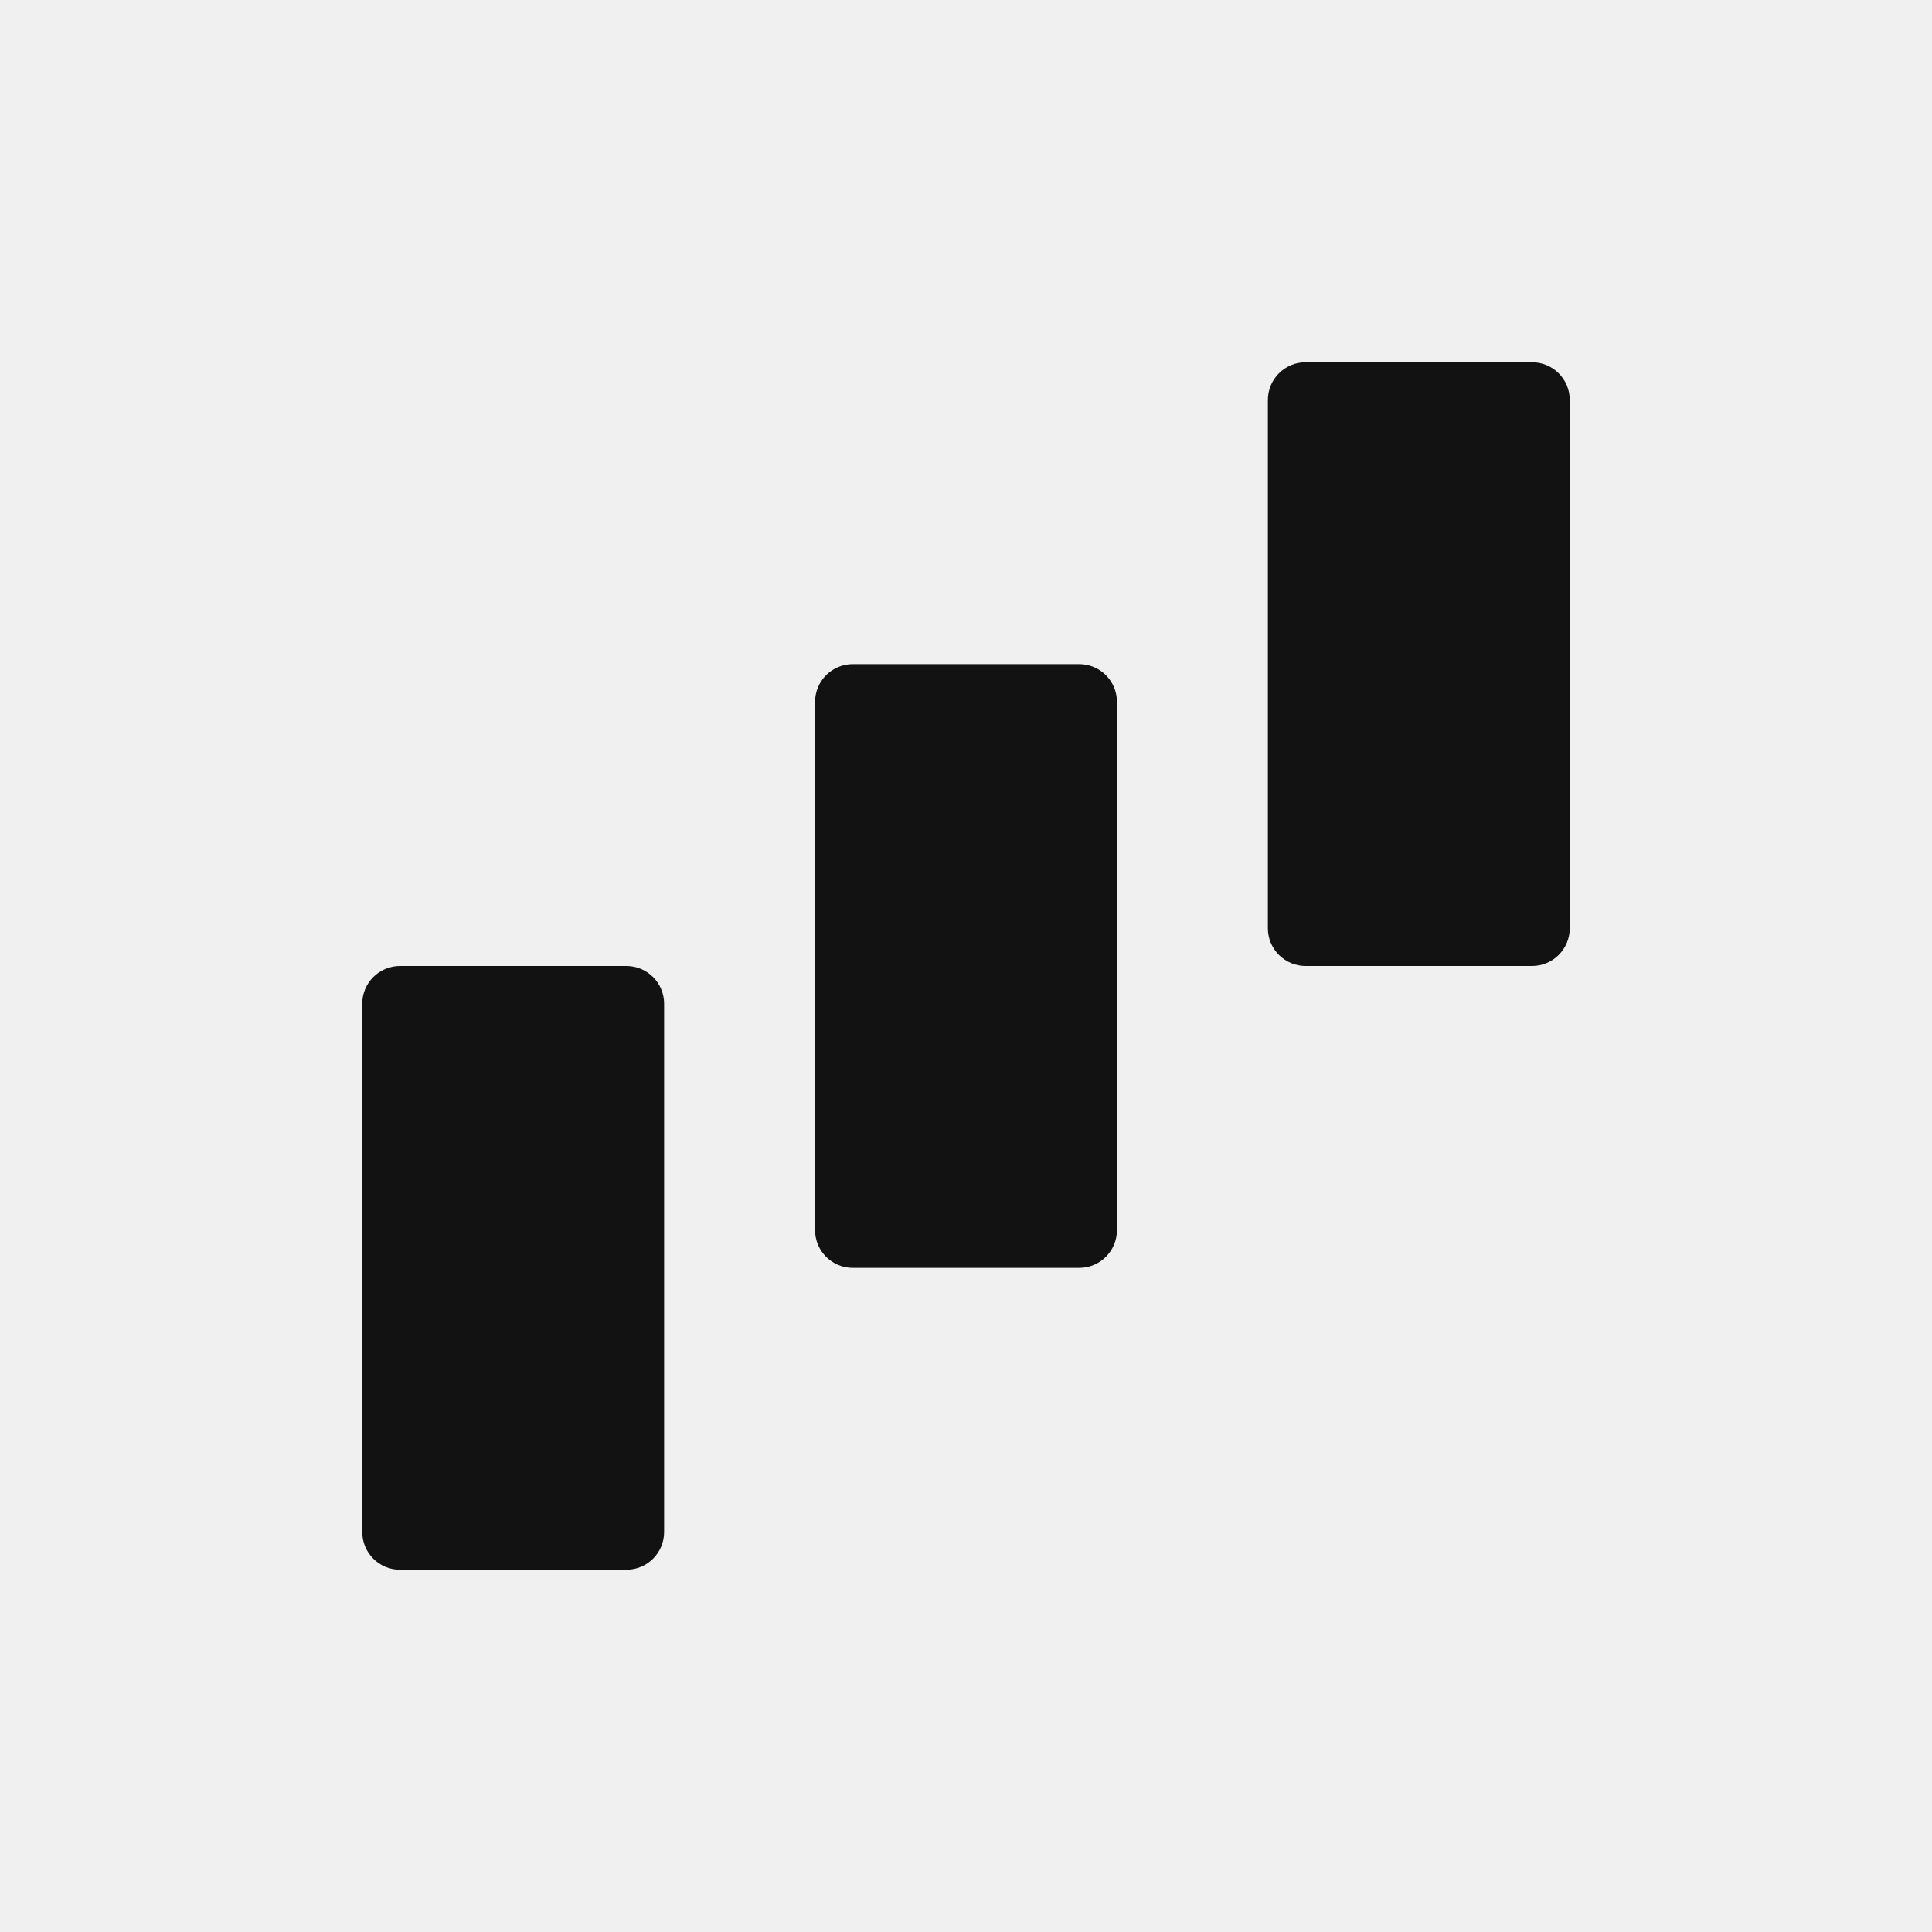
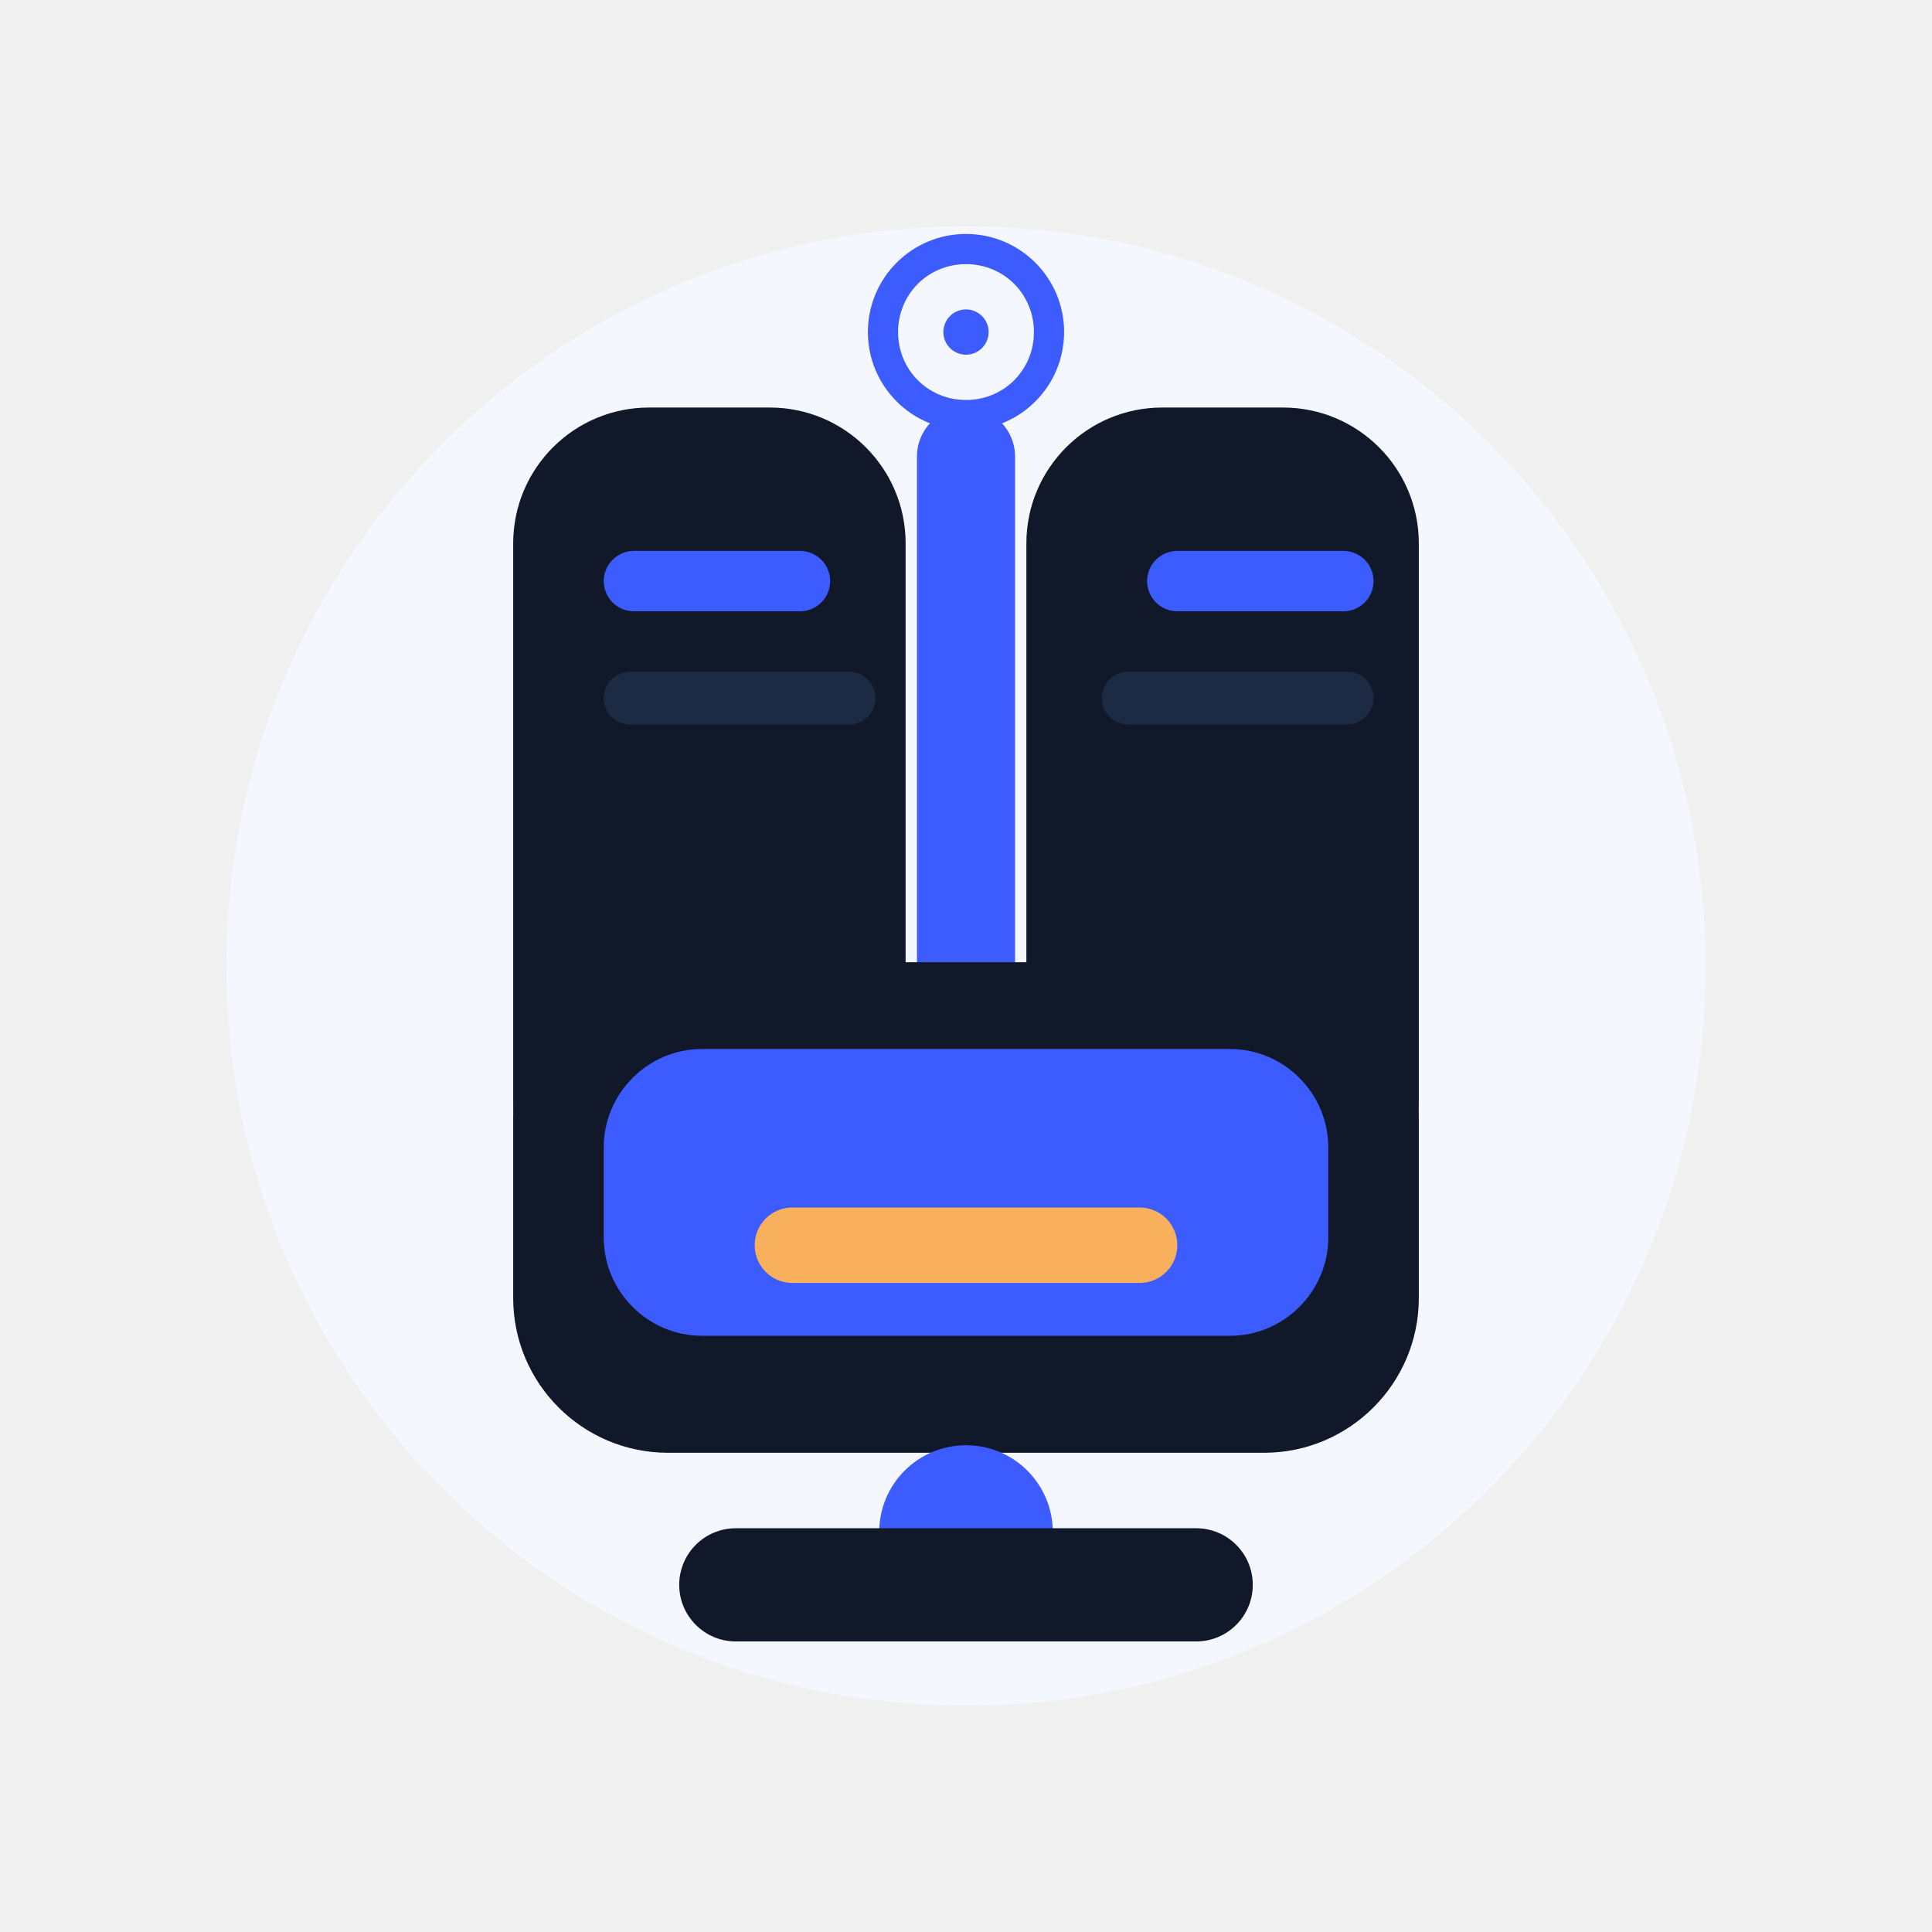
<svg xmlns="http://www.w3.org/2000/svg" width="1024" height="1024" viewBox="0 0 1024 1024" fill="none">
-   <g clip-path="url(#clip0_99_3)">
-     <rect x="432" y="352" width="160" height="320" rx="20" fill="#121212" />
-     <rect x="672" y="192" width="160" height="320" rx="20" fill="#121212" />
-     <rect x="192" y="512" width="160" height="320" rx="20" fill="#121212" />
+   <g clip-path="url(#clip0_legacy_light)">
+     <rect width="1024" height="1024" fill="none" />
+     <circle cx="512" cy="512" r="392" fill="#F5F7FF" />
+     <rect x="272" y="216" width="208" height="440" rx="72" fill="#111829" />
+     <rect x="544" y="216" width="208" height="440" rx="72" fill="#111829" />
+     <rect x="486" y="216" width="52" height="440" rx="26" fill="#3D5CFF" />
+     <rect x="320" y="292" width="120" height="32" rx="16" fill="#3D5CFF" />
+     <rect x="320" y="356" width="144" height="28" rx="14" fill="#1C2A44" />
+     <rect x="608" y="292" width="120" height="32" rx="16" fill="#3D5CFF" />
+     <rect x="584" y="356" width="144" height="28" rx="14" fill="#1C2A44" />
+     <path d="M272 592C272 546.771 308.771 510 354 510H670C715.229 510 752 546.771 752 592V688C752 733.229 715.229 770 670 770H354C308.771 770 272 733.229 272 688V592Z" fill="#111829" />
+     <path d="M320 608C320 579.49 343.49 556 372 556H652C680.51 556 704 579.49 704 608V656C704 684.51 680.51 708 652 708H372C343.49 708 320 684.51 320 656V608Z" fill="#3D5CFF" />
+     <path d="M400 660C400 648.954 408.954 640 420 640H604C615.046 640 624 648.954 624 660C624 671.046 615.046 680 604 680H420C408.954 680 400 671.046 400 660Z" fill="#F9B05D" />
+     <circle cx="512" cy="812" r="46" fill="#3D5CFF" />
+     <path d="M360 840C360 823.431 373.431 810 390 810H634C650.569 810 664 823.431 664 840C664 856.569 650.569 870 634 870H390C373.431 870 360 856.569 360 840Z" fill="#111829" />
+     <circle cx="512" cy="176" r="52" fill="#3D5CFF" />
+     <path d="M512 140C491.908 140 476 155.908 476 176C476 196.092 491.908 212 512 212C532.092 212 548 196.092 548 176C548 155.908 532.092 140 512 140ZM512 188C505.373 188 500 182.627 500 176C500 169.373 505.373 164 512 164C518.627 164 524 169.373 524 176C524 182.627 518.627 188 512 188Z" fill="#F5F7FF" />
  </g>
  <defs>
-     <clipPath id="clip0_99_3">
+     <clipPath id="clip0_legacy_light">
      <rect width="1024" height="1024" fill="white" />
    </clipPath>
  </defs>
</svg>
